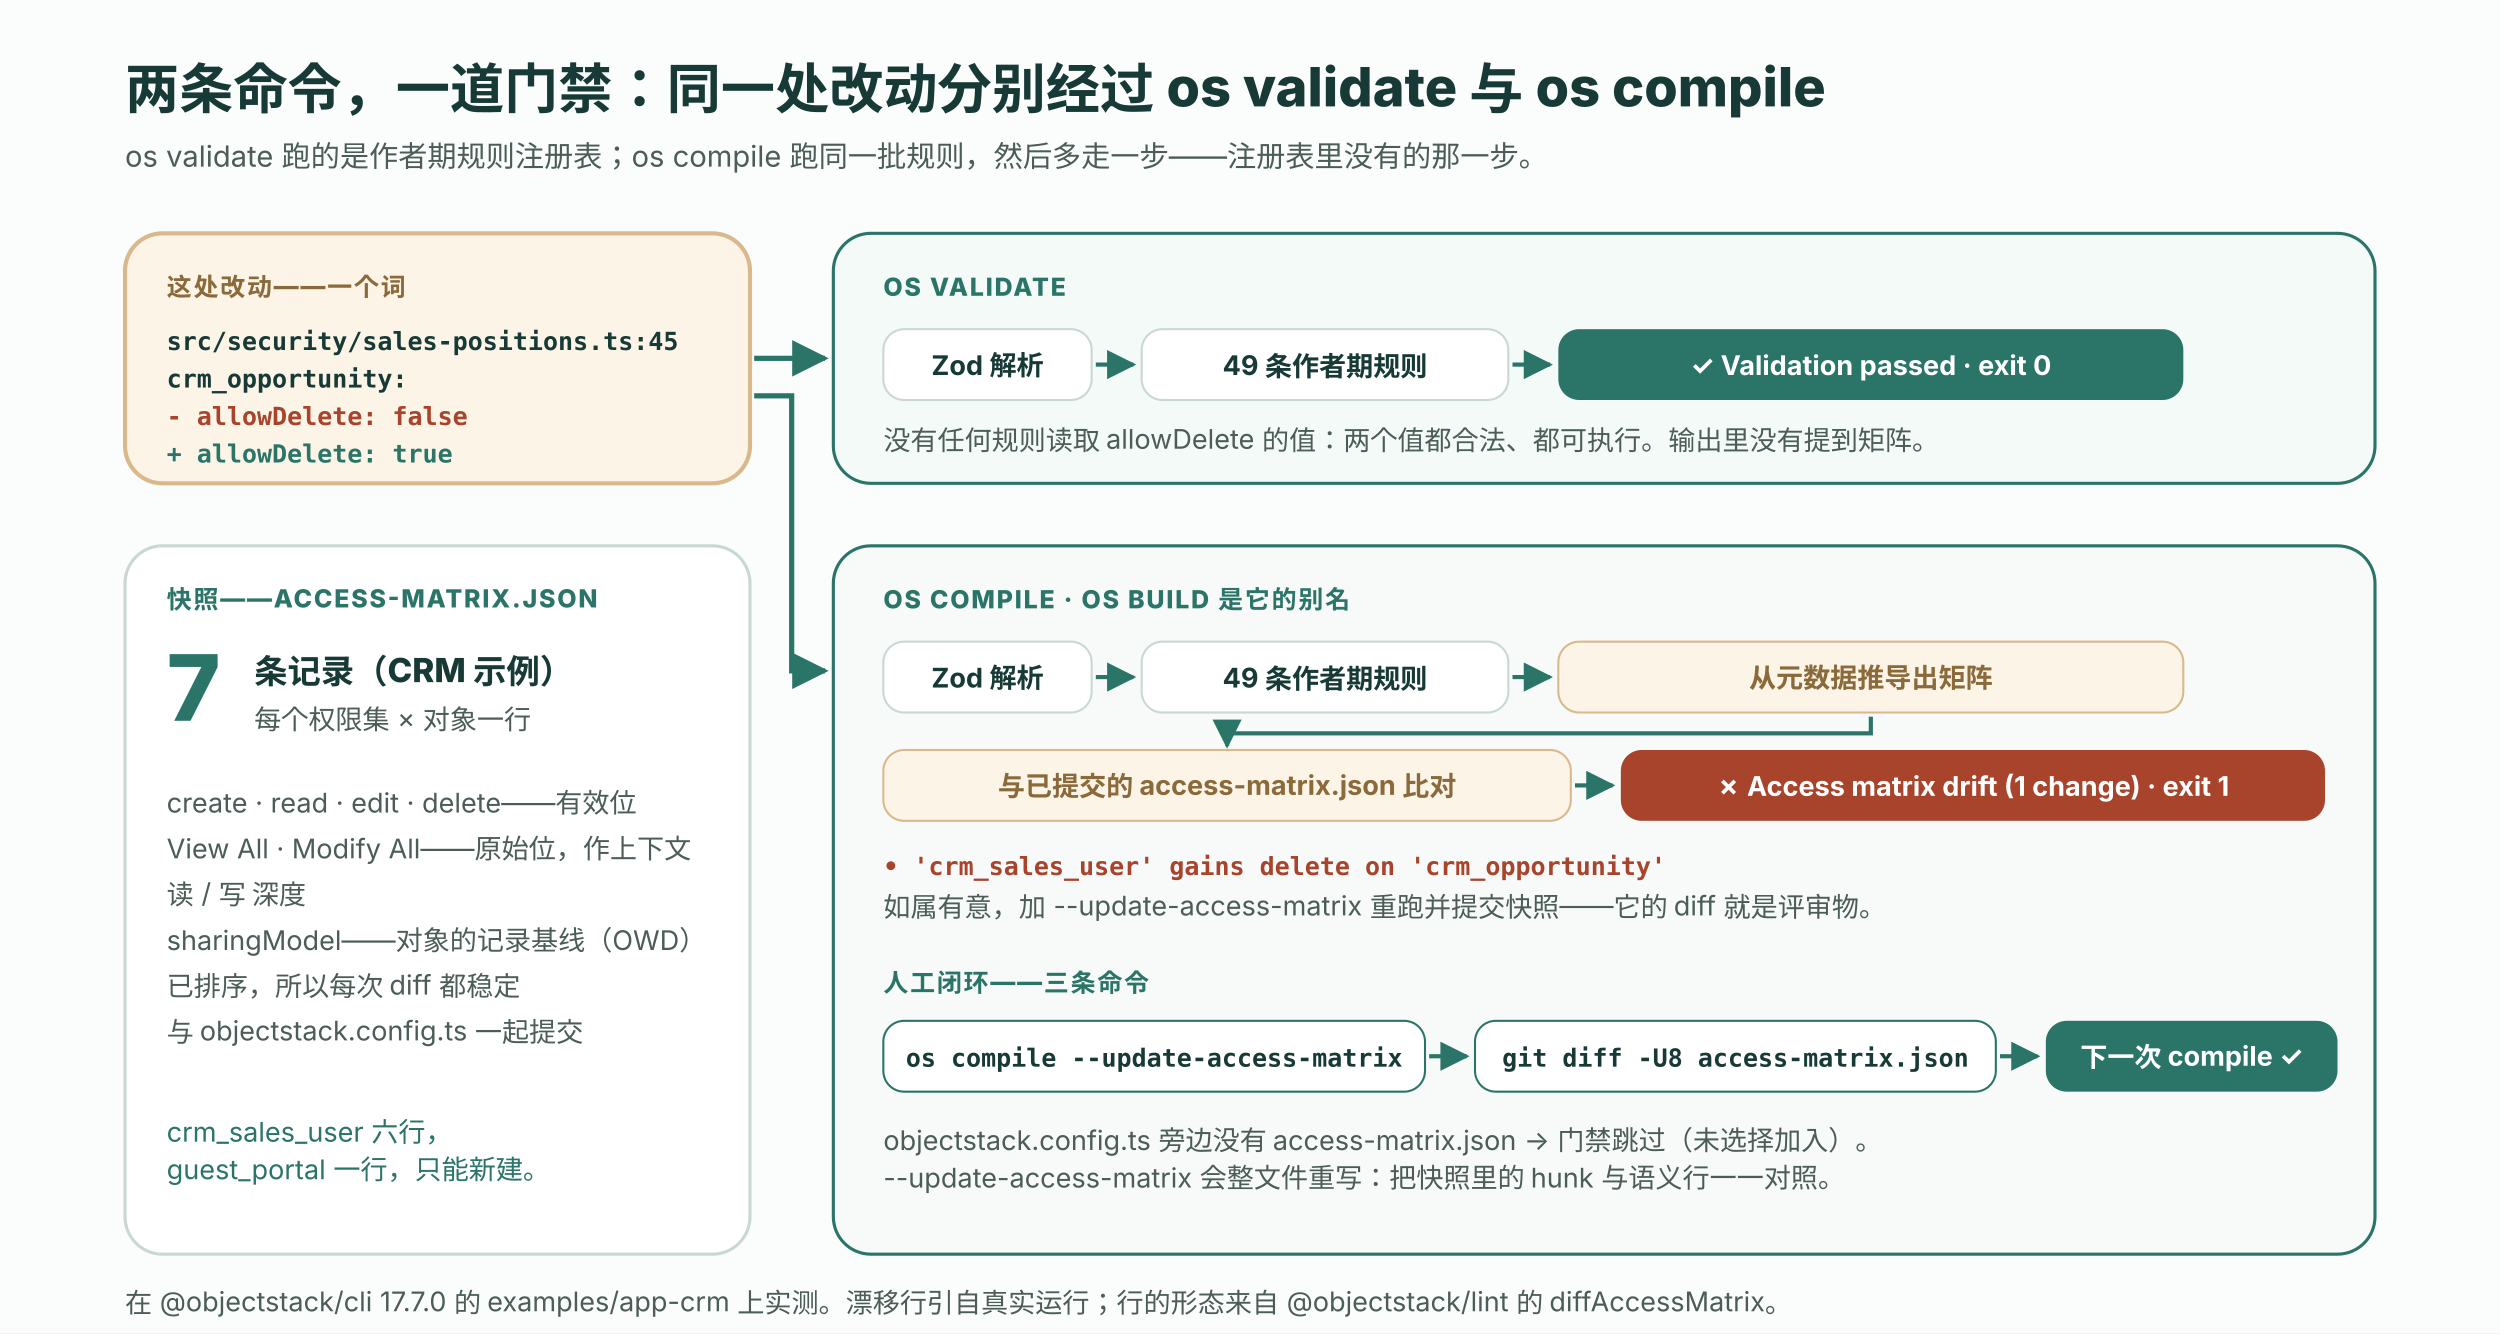
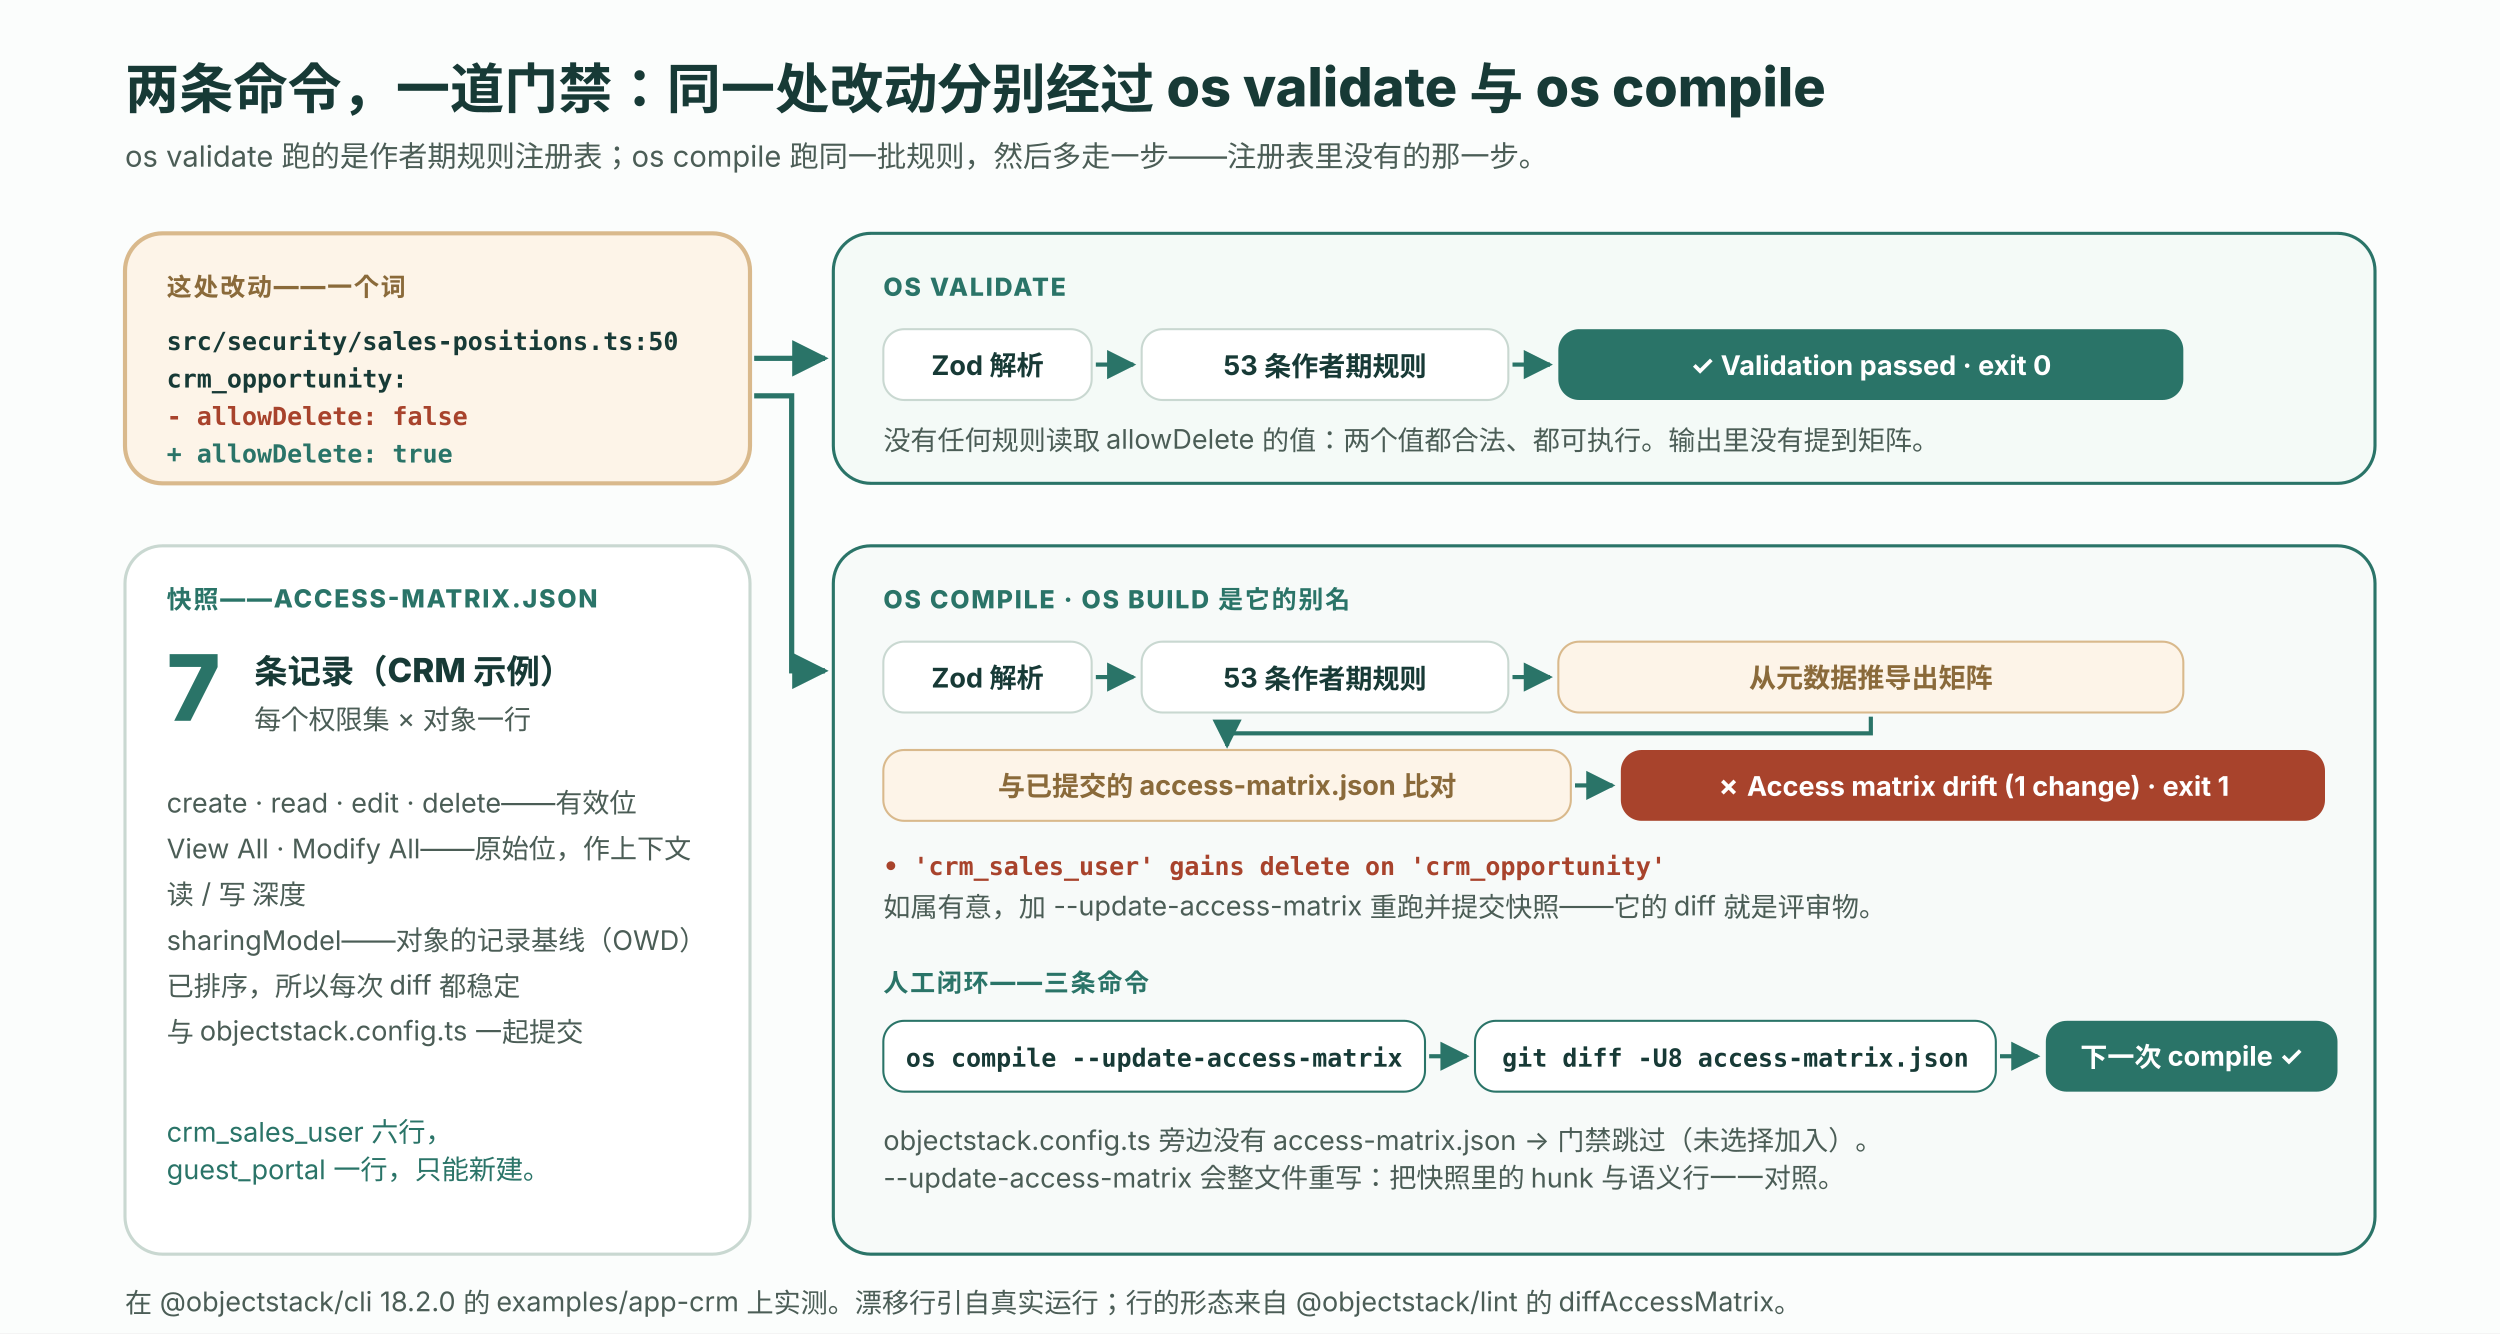
- <svg xmlns="http://www.w3.org/2000/svg" viewBox="0 0 1200 640" role="img" aria-label="两条命令，一道门禁：同一处只改一个词的改动，先经过 os validate——解析栈、跑 49 条作者期规则、以 exit 0 通过，因为没有任何规则读取 allowDelete 的值；再经过 os compile——跑同一批规则，然后从元数据推导出访问矩阵，与已提交的 access-matrix.json 比对，以 exit 1 构建失败并打印 'crm_sales_user' gains delete on 'crm_opportunity'；人工闭环是 os compile --update-access-matrix、git diff -U8 access-matrix.json，下一次 compile 通过；快照共七条记录，每个权限集与对象一行，含有效的 create、read、edit、delete 位，作为上下文保留的原始 View All 与 Modify All 位，读写深度，以及对象的记录基线">
+ <svg xmlns="http://www.w3.org/2000/svg" viewBox="0 0 1200 640" role="img" aria-label="两条命令，一道门禁：同一处只改一个词的改动，先经过 os validate——解析栈、跑 53 条作者期规则、以 exit 0 通过，因为没有任何规则读取 allowDelete 的值；再经过 os compile——跑同一批规则，然后从元数据推导出访问矩阵，与已提交的 access-matrix.json 比对，以 exit 1 构建失败并打印 'crm_sales_user' gains delete on 'crm_opportunity'；人工闭环是 os compile --update-access-matrix、git diff -U8 access-matrix.json，下一次 compile 通过；快照共七条记录，每个权限集与对象一行，含有效的 create、read、edit、delete 位，作为上下文保留的原始 View All 与 Modify All 位，读写深度，以及对象的记录基线">
  <defs>
    <marker id="arr" viewBox="0 0 10 10" refX="9" refY="5" markerWidth="7" markerHeight="7" orient="auto-start-reverse">
      <path d="M0 0 L10 5 L0 10 z" fill="#2a7468" />
    </marker>
    <style>
      text{font-family:-apple-system,BlinkMacSystemFont,"Segoe UI",sans-serif;fill:#173a36}
      .h{font-size:26px;font-weight:780}
      .note{font-size:14px;fill:#4b5d56}
      .cap{font-size:12px;font-weight:780;letter-spacing:.07em}
      .chip{font-size:13px;font-weight:700}
      .label{font-size:16px;font-weight:760}
      .small{font-size:13px;fill:#4b5d56}
      .mono{font-family:ui-monospace,SFMono-Regular,Menlo,monospace;font-size:12px;font-weight:600}
      .num{font-size:44px;font-weight:800;fill:#2a7468}
      .teal{fill:#2a7468}
      .amber{fill:#8a6a3a}
      .red{fill:#a8432c}
      .white{fill:#ffffff}
    </style>
  </defs>
  <rect width="1200" height="640" fill="#fbfdfc" />
  <text x="60" y="52" class="h">两条命令，一道门禁：同一处改动分别经过 os validate 与 os compile</text>
  <text x="60" y="80" class="note">os validate 跑的是作者期规则注册表；os compile 跑同一批规则，然后多走一步——注册表里没有的那一步。</text>
  <g transform="translate(60 112)">
    <rect width="300" height="120" rx="18" fill="#fdf4e8" stroke="#d9b98c" stroke-width="2" />
    <text x="20" y="30" class="cap amber">这处改动——一个词</text>
-     <text x="20" y="56" class="mono">src/security/sales-positions.ts:45</text>
+     <text x="20" y="56" class="mono">src/security/sales-positions.ts:50</text>
    <text x="20" y="74" class="mono">crm_opportunity:</text>
    <text x="20" y="92" class="mono red">- allowDelete: false</text>
    <text x="20" y="110" class="mono teal">+ allowDelete: true</text>
  </g>
  <line x1="362" y1="172" x2="396" y2="172" stroke="#2a7468" stroke-width="2.5" marker-end="url(#arr)" />
  <path d="M362 190 H380 V322 H396" fill="none" stroke="#2a7468" stroke-width="2.5" marker-end="url(#arr)" />
  <g transform="translate(400 112)">
    <rect width="740" height="120" rx="18" fill="#f4faf7" stroke="#2a7468" stroke-width="1.5" />
    <text x="24" y="30" class="cap teal">OS VALIDATE</text>
    <g transform="translate(24 46)">
      <rect width="100" height="34" rx="10" fill="#ffffff" stroke="#c9d8d1" />
      <text x="50" y="22" class="chip" text-anchor="middle">Zod 解析</text>
    </g>
    <line x1="126" y1="63" x2="144" y2="63" stroke="#2a7468" stroke-width="2" marker-end="url(#arr)" />
    <g transform="translate(148 46)">
      <rect width="176" height="34" rx="10" fill="#ffffff" stroke="#c9d8d1" />
-       <text x="88" y="22" class="chip" text-anchor="middle">49 条作者期规则</text>
+       <text x="88" y="22" class="chip" text-anchor="middle">53 条作者期规则</text>
    </g>
    <line x1="326" y1="63" x2="344" y2="63" stroke="#2a7468" stroke-width="2" marker-end="url(#arr)" />
    <g transform="translate(348 46)">
      <rect width="300" height="34" rx="10" fill="#2a7468" />
      <text x="150" y="22" class="chip white" text-anchor="middle">✓ Validation passed · exit 0</text>
    </g>
    <text x="24" y="104" class="small">没有任何规则读取 allowDelete 的值：两个值都合法、都可执行。输出里没有提到矩阵。</text>
  </g>
  <g transform="translate(400 262)">
    <rect width="740" height="340" rx="18" fill="#f7faf9" stroke="#2a7468" stroke-width="1.5" />
    <text x="24" y="30" class="cap teal">OS COMPILE · OS BUILD 是它的别名</text>
    <g transform="translate(24 46)">
      <rect width="100" height="34" rx="10" fill="#ffffff" stroke="#c9d8d1" />
      <text x="50" y="22" class="chip" text-anchor="middle">Zod 解析</text>
    </g>
    <line x1="126" y1="63" x2="144" y2="63" stroke="#2a7468" stroke-width="2" marker-end="url(#arr)" />
    <g transform="translate(148 46)">
      <rect width="176" height="34" rx="10" fill="#ffffff" stroke="#c9d8d1" />
-       <text x="88" y="22" class="chip" text-anchor="middle">49 条作者期规则</text>
+       <text x="88" y="22" class="chip" text-anchor="middle">53 条作者期规则</text>
    </g>
    <line x1="326" y1="63" x2="344" y2="63" stroke="#2a7468" stroke-width="2" marker-end="url(#arr)" />
    <g transform="translate(348 46)">
      <rect width="300" height="34" rx="10" fill="#fdf4e8" stroke="#d9b98c" />
      <text x="150" y="22" class="chip amber" text-anchor="middle">从元数据推导出矩阵</text>
    </g>
    <path d="M498 82 V90 H189 V96" fill="none" stroke="#2a7468" stroke-width="2" marker-end="url(#arr)" />
    <g transform="translate(24 98)">
      <rect width="330" height="34" rx="10" fill="#fdf4e8" stroke="#d9b98c" />
      <text x="165" y="22" class="chip amber" text-anchor="middle">与已提交的 access-matrix.json 比对</text>
    </g>
    <line x1="356" y1="115" x2="374" y2="115" stroke="#2a7468" stroke-width="2" marker-end="url(#arr)" />
    <g transform="translate(378 98)">
      <rect width="338" height="34" rx="10" fill="#a8432c" />
      <text x="169" y="22" class="chip white" text-anchor="middle">✗ Access matrix drift (1 change) · exit 1</text>
    </g>
    <text x="24" y="158" class="mono red">• 'crm_sales_user' gains delete on 'crm_opportunity'</text>
    <text x="24" y="178" class="small">如属有意，加 --update-access-matrix 重跑并提交快照——它的 diff 就是评审物。</text>
    <text x="24" y="214" class="cap teal">人工闭环——三条命令</text>
    <g transform="translate(24 228)">
      <rect width="260" height="34" rx="10" fill="#ffffff" stroke="#2a7468" />
      <text x="130" y="22" class="mono" text-anchor="middle">os compile --update-access-matrix</text>
    </g>
    <line x1="286" y1="245" x2="304" y2="245" stroke="#2a7468" stroke-width="2" marker-end="url(#arr)" />
    <g transform="translate(308 228)">
      <rect width="250" height="34" rx="10" fill="#ffffff" stroke="#2a7468" />
      <text x="125" y="22" class="mono" text-anchor="middle">git diff -U8 access-matrix.json</text>
    </g>
    <line x1="560" y1="245" x2="578" y2="245" stroke="#2a7468" stroke-width="2" marker-end="url(#arr)" />
    <g transform="translate(582 228)">
      <rect width="140" height="34" rx="10" fill="#2a7468" />
      <text x="70" y="22" class="chip white" text-anchor="middle">下一次 compile ✓</text>
    </g>
    <text x="24" y="290" class="small">objectstack.config.ts 旁边没有 access-matrix.json → 门禁跳过（未选择加入）。</text>
    <text x="24" y="308" class="small">--update-access-matrix 会整文件重写：把快照里的 hunk 与语义行一一对照。</text>
  </g>
  <g transform="translate(60 262)">
    <rect width="300" height="340" rx="18" fill="#ffffff" stroke="#c9d8d1" stroke-width="1.5" />
    <text x="20" y="30" class="cap teal">快照——ACCESS-MATRIX.JSON</text>
    <text x="20" y="84" class="num">7</text>
    <text x="62" y="66" class="label">条记录（CRM 示例）</text>
    <text x="62" y="88" class="small">每个权限集 × 对象一行</text>
    <text x="20" y="128" class="small">create · read · edit · delete——有效位</text>
    <text x="20" y="150" class="small">View All · Modify All——原始位，作上下文</text>
    <text x="20" y="172" class="small">读 / 写 深度</text>
    <text x="20" y="194" class="small">sharingModel——对象的记录基线（OWD）</text>
    <text x="20" y="216" class="small">已排序，所以每次 diff 都稳定</text>
    <text x="20" y="238" class="small">与 objectstack.config.ts 一起提交</text>
    <text x="20" y="286" class="small teal">crm_sales_user 六行，</text>
    <text x="20" y="304" class="small teal">guest_portal 一行，只能新建。</text>
  </g>
-   <text x="60" y="630" class="small">在 @objectstack/cli 17.7.0 的 examples/app-crm 上实测。漂移行引自真实运行；行的形态来自 @objectstack/lint 的 diffAccessMatrix。</text>
+   <text x="60" y="630" class="small">在 @objectstack/cli 18.2.0 的 examples/app-crm 上实测。漂移行引自真实运行；行的形态来自 @objectstack/lint 的 diffAccessMatrix。</text>
</svg>
